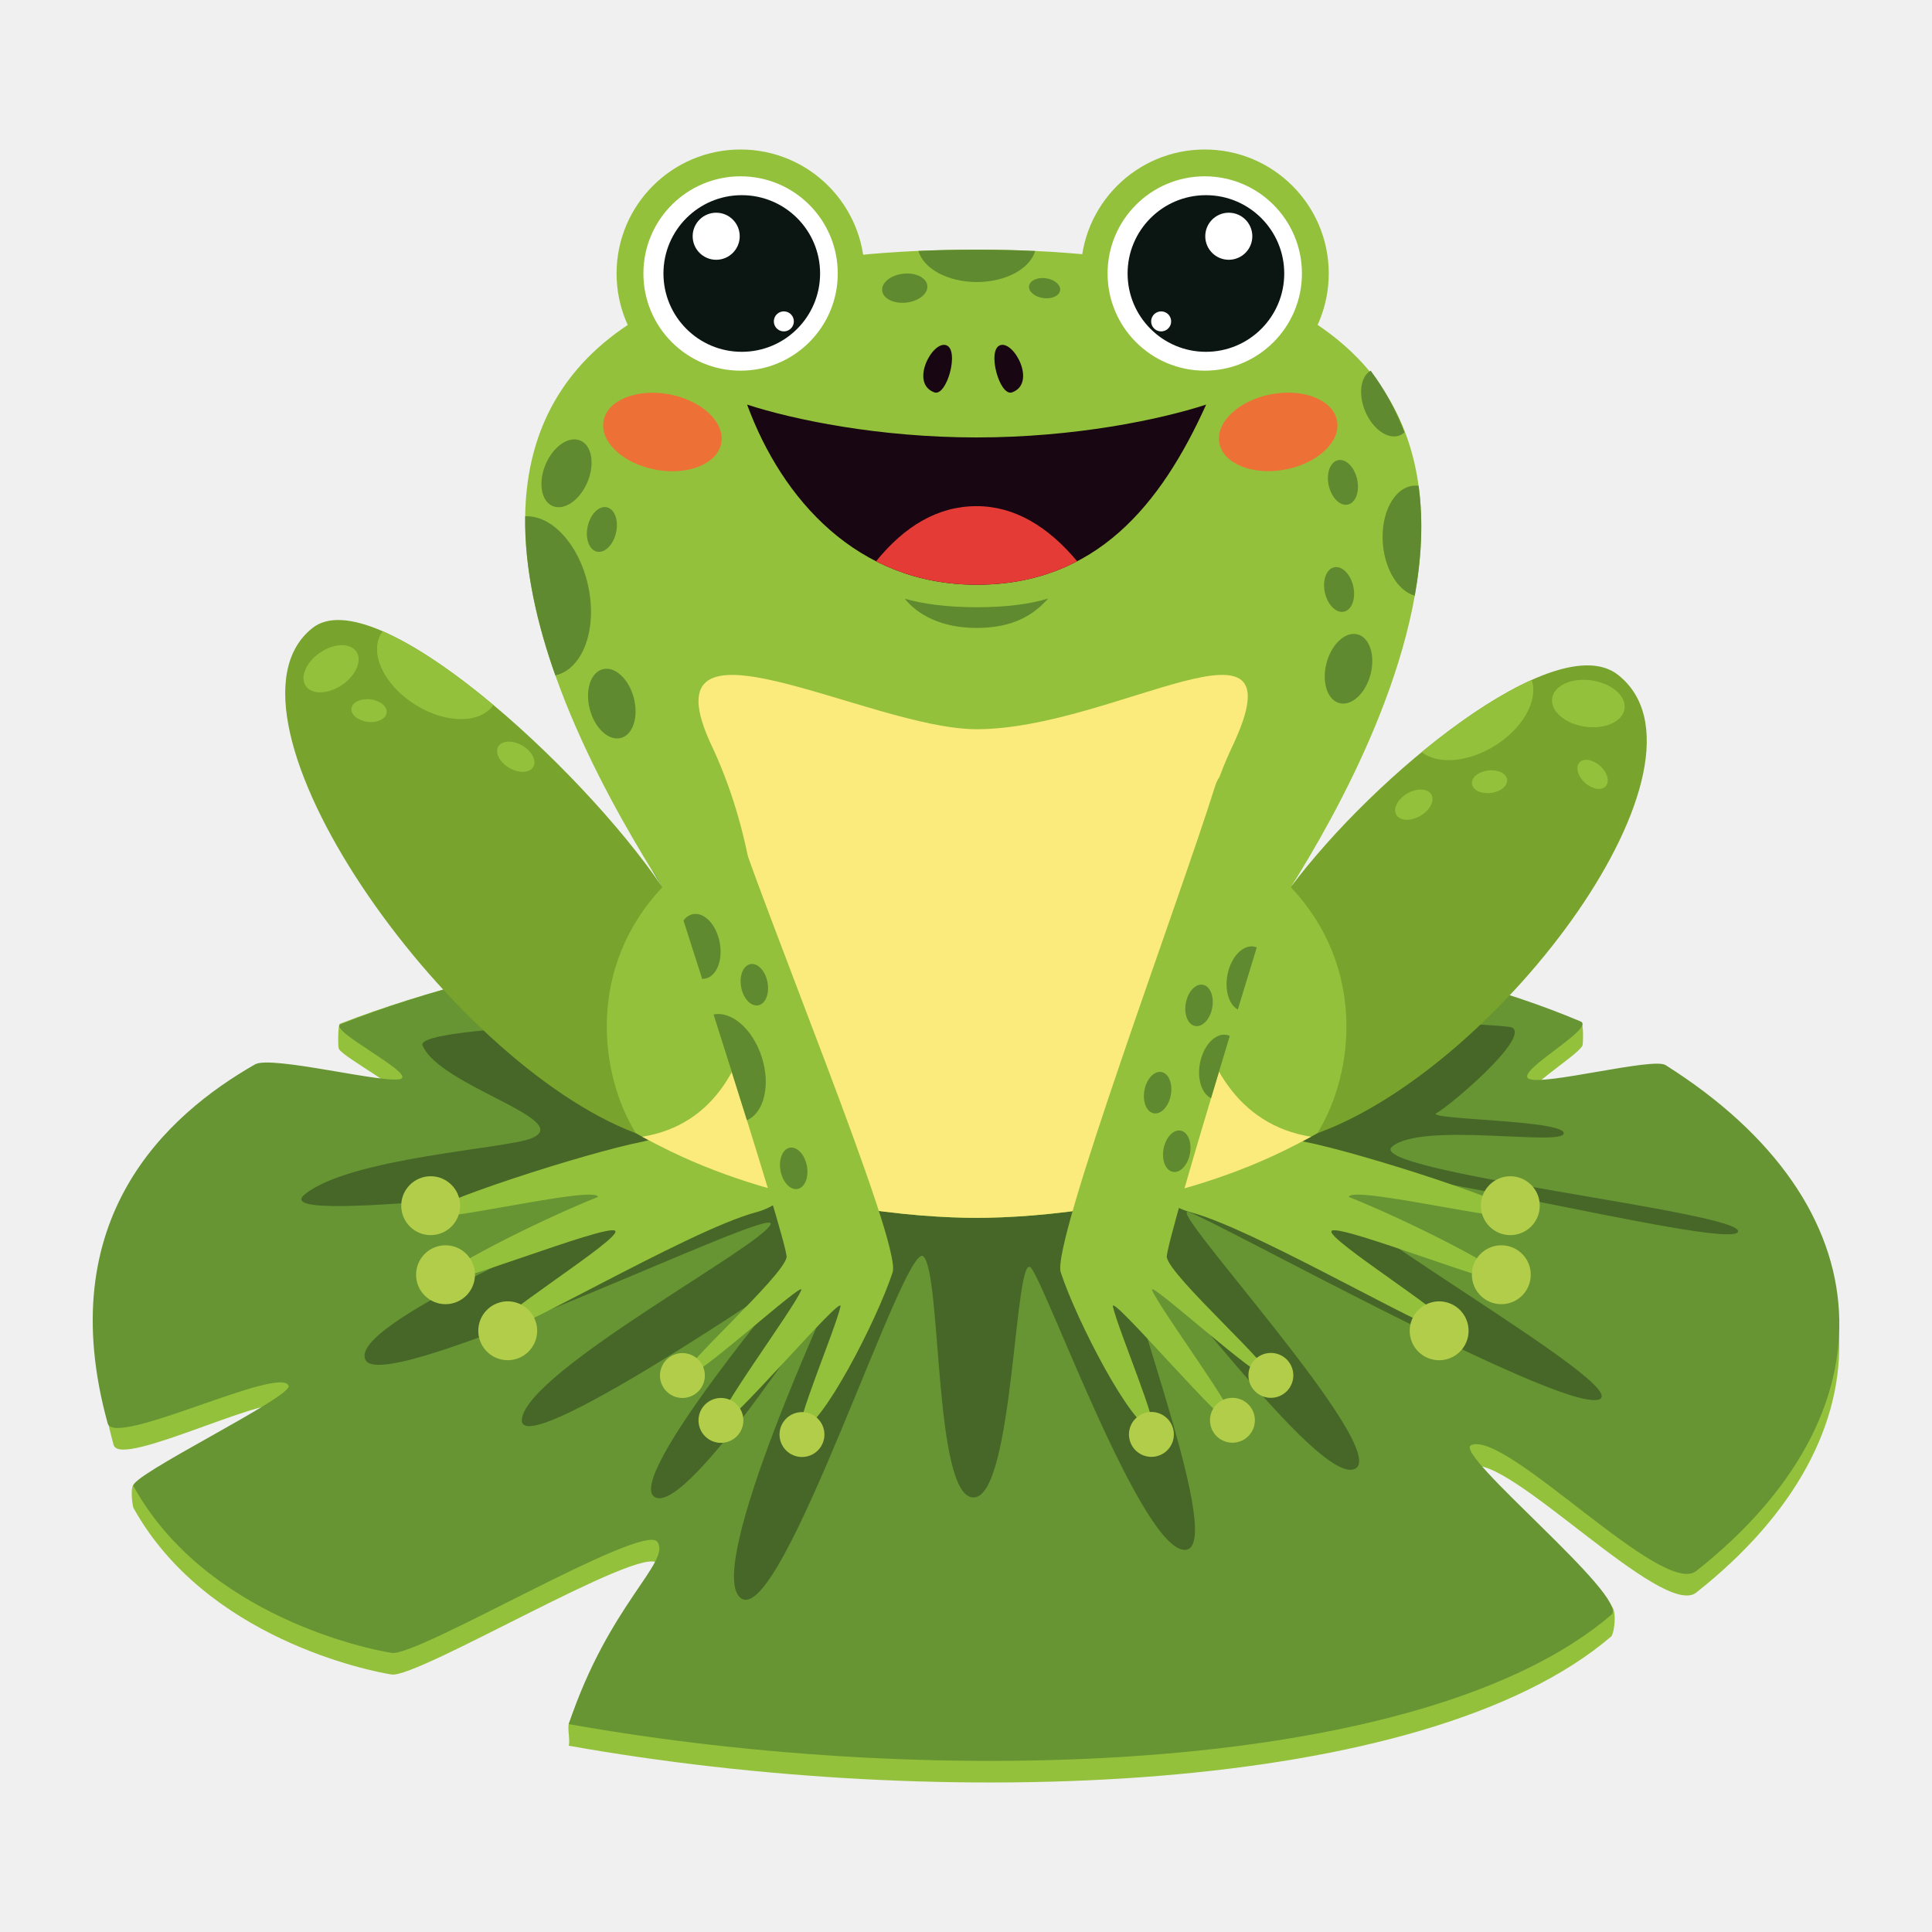
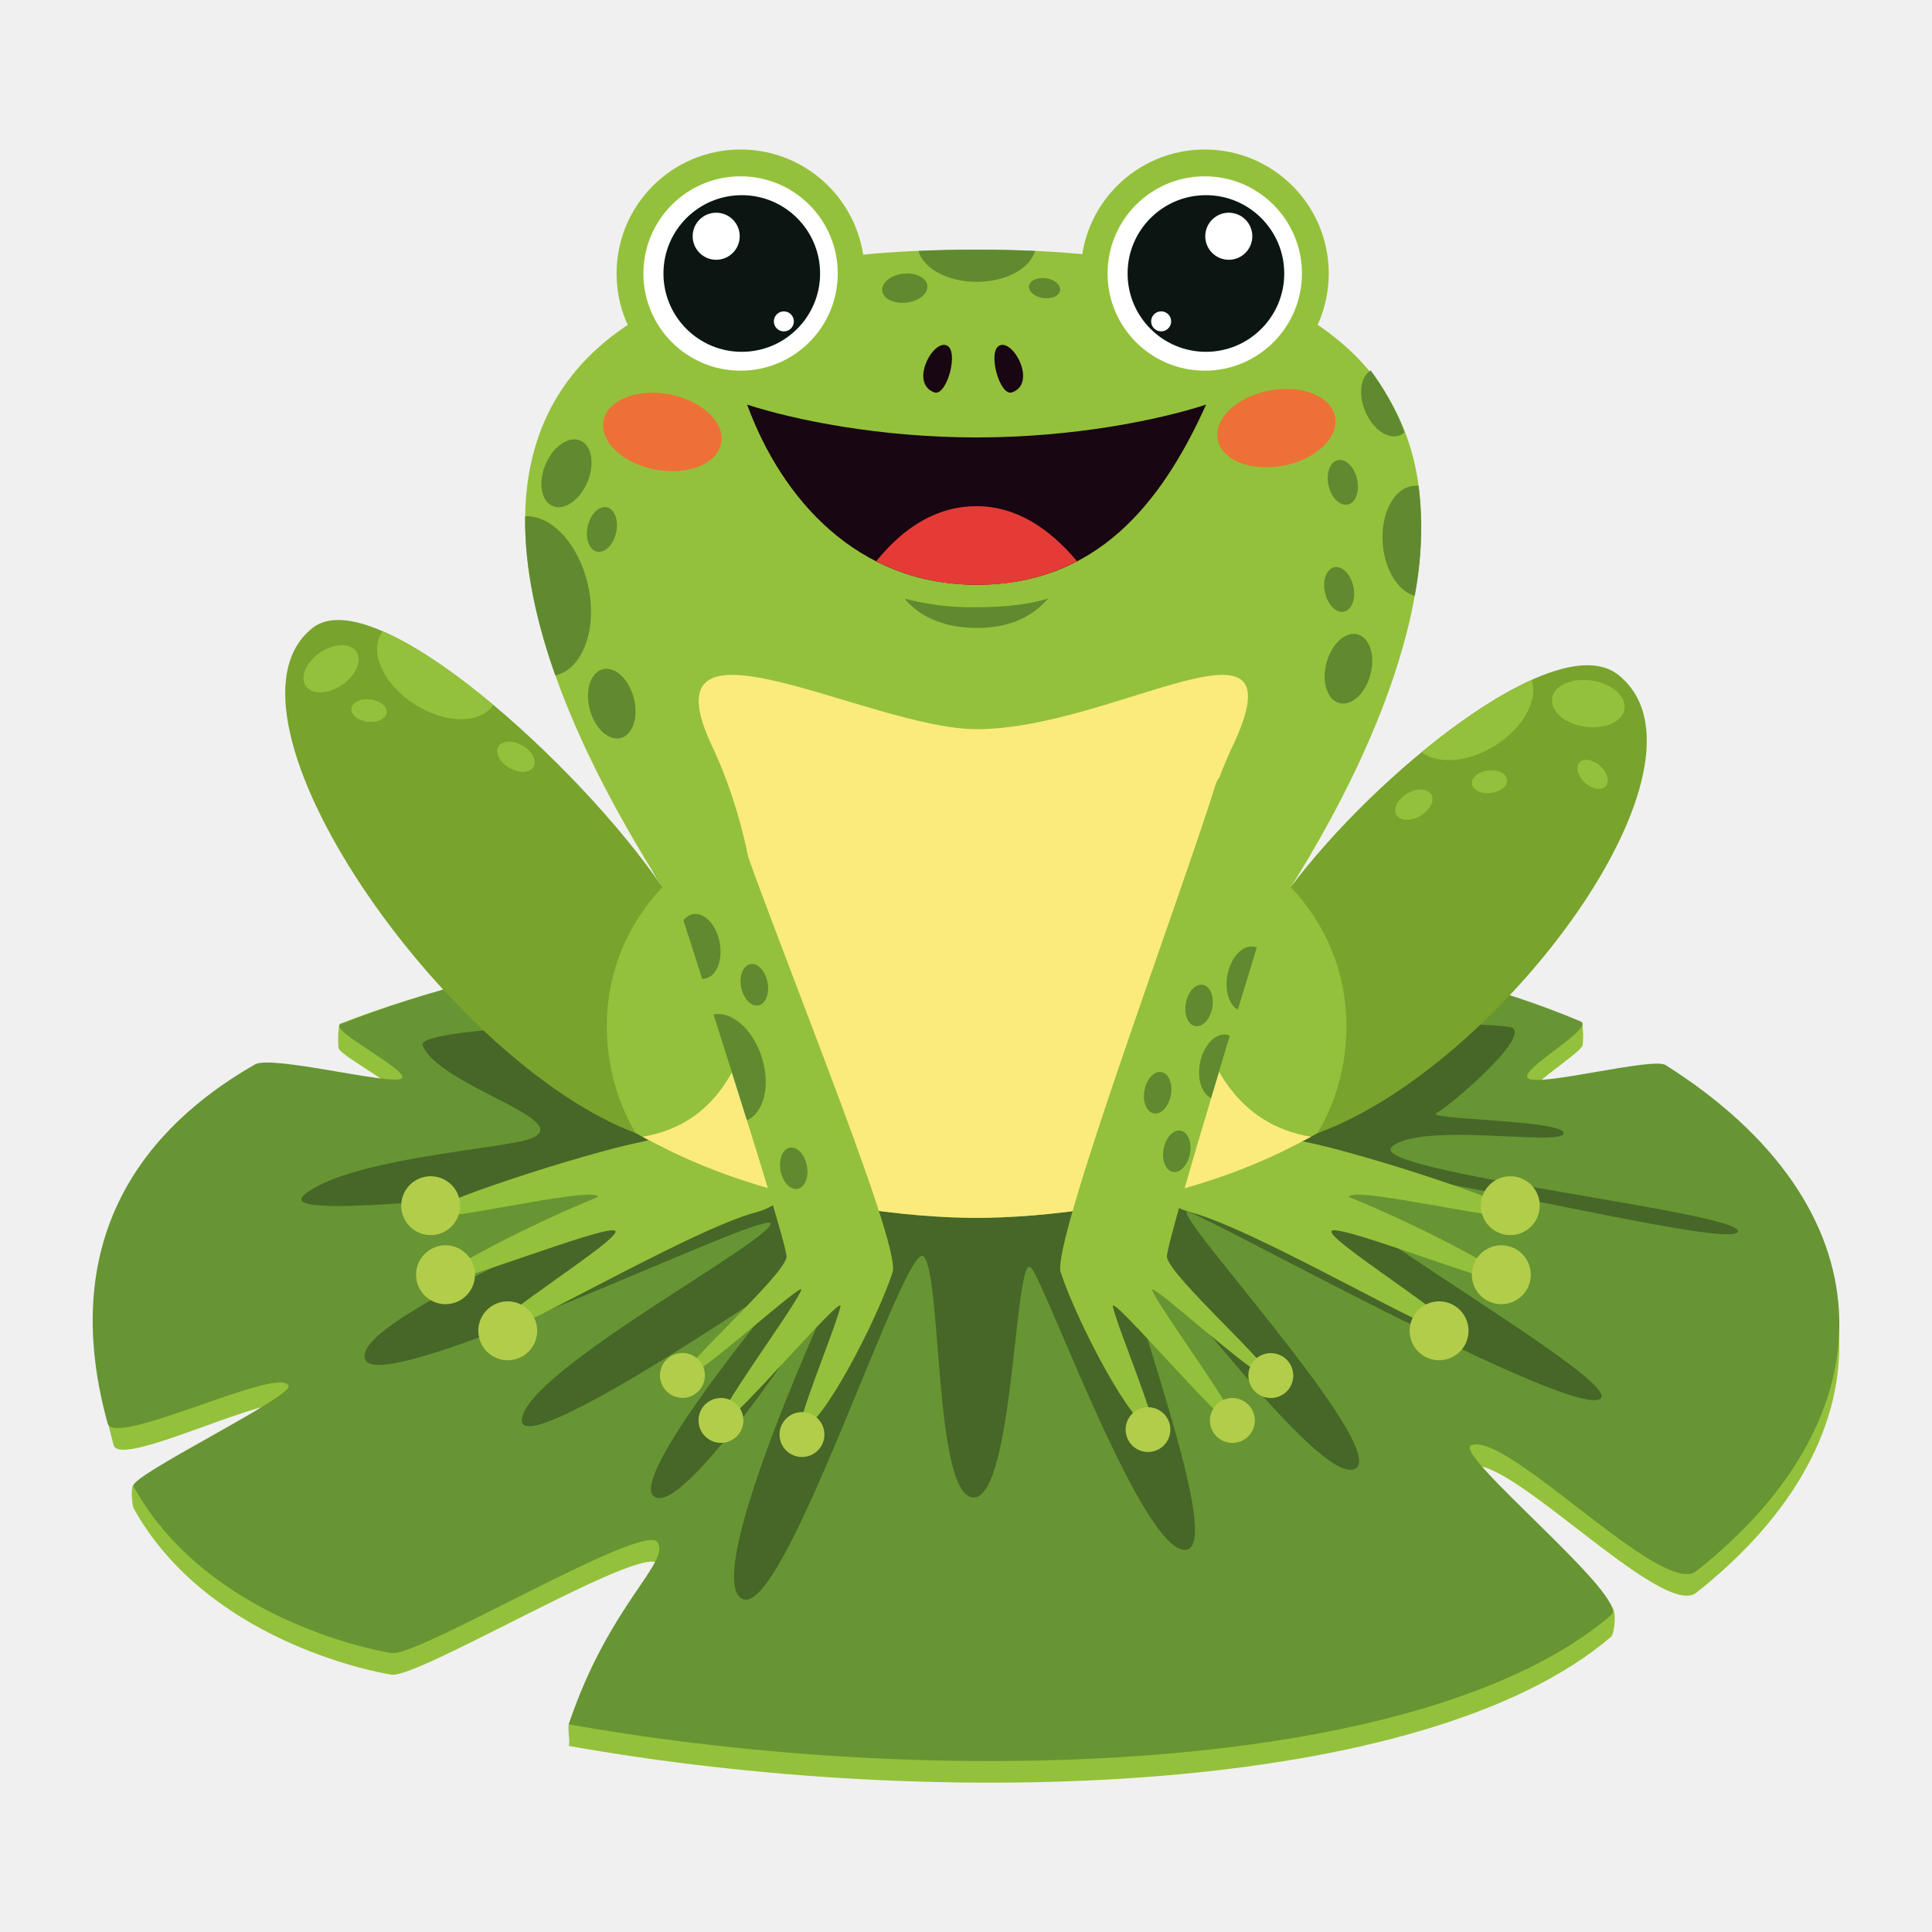
- <svg xmlns="http://www.w3.org/2000/svg" version="1.1" id="Capa_1" x="0px" y="0px" viewBox="0 0 500 500" style="enable-background:new 0 0 500 500;" xml:space="preserve">
-   <style type="text/css">
- 	.st0{fill:#EB2032;}
- 	.st1{fill:#AD1521;}
- 	.st2{fill:#C91629;}
- 	.st3{fill:#A91720;}
- 	.st4{fill:#FFC32B;}
- 	.st5{fill:#E7A024;}
- 	.st6{fill:#FFF4C2;}
- 	.st7{fill:#FFE793;}
- 	.st8{fill:#C41828;}
- 	.st9{fill:#F75259;}
- 	.st10{fill:#A55116;}
- 	.st11{fill:#743711;}
- 	.st12{fill:#BA7A12;}
- 	.st13{fill:#EEA323;}
- 	.st14{fill:#FFE68B;}
- 	.st15{fill:#EA2031;}
- 	.st16{fill:#A41320;}
- 	.st17{fill:#BF1827;}
- 	.st18{fill:#C51929;}
- 	.st19{fill:#E92232;}
- 	.st20{fill:#F0C68B;}
- 	.st21{fill:#FFE8C8;}
- 	.st22{fill:#005AB3;}
- 	.st23{fill:#0080FF;}
- 	.st24{fill:#FFC800;}
- 	.st25{fill:#FFEA00;}
- 	.st26{fill:#59B300;}
- 	.st27{fill:#88CC00;}
- 	.st28{fill:#E60049;}
- 	.st29{fill:#FF0051;}
- 	.st30{opacity:0.5;fill:#FFFFFF;}
- 	.st31{fill:#FCD6B1;}
- 	.st32{opacity:0.5;fill:#EDB174;}
- 	.st33{fill:#BA0808;}
- 	.st34{opacity:0.2;fill:#FFFFFF;}
- 	.st35{fill:#A9BEC9;}
- 	.st36{fill:#CEE6ED;}
- 	.st37{opacity:0.2;fill:#561F0B;}
- 	.st38{fill:#FCCBA2;}
- 	.st39{fill:#BDCCD4;}
- 	.st40{fill:#FF9933;}
- 	.st41{fill:#FFCC33;}
- 	.st42{fill:#FCB910;}
- 	.st43{fill:#AEC3C4;}
- 	.st44{opacity:0.3;fill:#FFFFFF;}
- 	.st45{fill:#A1ADB7;}
- 	.st46{opacity:0.3;}
- 	.st47{fill:#EF473F;}
- 	.st48{fill:#F9CB98;}
- 	.st49{fill:#C4987A;}
- 	.st50{opacity:0.2;}
- 	.st51{fill:#C69F77;}
- 	.st52{fill:#6E6E6E;}
- 	.st53{fill:#D9BF9D;}
- 	.st54{fill:#2D292B;}
- 	.st55{fill:#FFAD42;}
- 	.st56{fill:#FF3D3D;}
- 	.st57{opacity:0.15;}
- 	.st58{fill:#BABABA;}
- 	.st59{fill:#4F352D;}
- 	.st60{fill:#FBC732;}
- 	.st61{fill:#30211C;}
- 	.st62{opacity:0.8;fill:#474747;}
- 	.st63{fill:#262626;}
- 	.st64{opacity:0.6;fill:#ADADAD;}
- 	.st65{opacity:0.8;}
- 	.st66{fill:#474747;}
- 	.st67{opacity:0.25;}
- 	.st68{fill:#7B7F80;}
- 	.st69{fill:#17191C;}
- 	.st70{fill:#9C9FA1;}
- 	.st71{fill:#DBDBDA;}
- 	.st72{fill:#C2C3C3;}
- 	.st73{fill:#761113;}
- 	.st74{fill:#F17D6E;}
- 	.st75{fill:#FFFFFF;}
- 	.st76{fill:#E88B24;}
- 	.st77{fill:#F79830;}
- 	.st78{fill:#A03D23;}
- 	.st79{fill:#FFFFFF;stroke:#231F20;stroke-width:17.087;stroke-miterlimit:10;}
- 	.st80{fill:#FCDBB9;}
- 	.st81{fill:#905624;}
- 	.st82{fill:#905724;}
- 	.st83{fill:#FF618E;}
- 	.st84{fill:#231F20;}
- 	.st85{fill:#A80F3B;}
- 	.st86{opacity:0.5;fill:#F89832;}
- 	.st87{opacity:0.65;fill:#F89832;}
- 	.st88{fill:#4B200F;}
- 	.st89{fill:#914722;}
- 	.st90{fill:#592710;}
- 	.st91{fill:#A55E37;}
- 	.st92{fill:#F16E75;}
- 	.st93{fill:#2B0E07;}
- 	.st94{fill:#F37C64;}
- 	.st95{fill:#61221B;}
- 	.st96{fill:#5DC2AC;}
- 	.st97{fill:#8B434E;}
- 	.st98{fill:#924652;}
- 	.st99{fill:#54935C;}
- 	.st100{fill:#216B45;}
- 	.st101{fill:#234B32;}
- 	.st102{fill:#F29BA1;}
- 	.st103{fill:#EE787C;}
- 	.st104{fill:#352727;}
- 	.st105{fill:#E20613;}
- 	.st106{fill:#3D2932;}
- 	.st107{fill:#F8AF00;}
- 	.st108{fill:#E18800;}
- 	.st109{fill:#10AE96;}
- 	.st110{fill:#CFE7E1;}
- 	.st111{fill:#88CAC0;}
- 	.st112{fill:#080907;}
- 	.st113{fill:#F0971C;}
- 	.st114{fill:#671307;}
- 	.st115{fill:#E64610;}
- 	.st116{fill:#A8A8A8;}
- 	.st117{fill:#49494B;}
- 	.st118{fill:#D3D4D3;}
- 	.st119{fill:#2B3138;}
- 	.st120{fill:#BCBCBC;}
- 	.st121{fill:#F69678;}
- 	.st122{fill:#E97D58;}
- 	.st123{fill:#630C18;}
- 	.st124{fill:#F7A58A;}
- 	.st125{fill:#2C292A;}
- 	.st126{fill:#F9F9F5;}
- 	.st127{fill:#E8E5E5;}
- 	.st128{fill:#BDAC90;}
- 	.st129{fill:#ED7203;}
- 	.st130{fill:#F6A500;}
- 	.st131{fill:#F4EBE7;}
- 	.st132{fill:#E2D1C1;}
- 	.st133{fill:#583B37;}
- 	.st134{fill:#028D49;}
- 	.st135{fill:#6F2127;}
- 	.st136{fill:#E84F2D;}
- 	.st137{fill:#14110E;}
- 	.st138{fill:#876F62;}
- 	.st139{fill:#EF7E24;}
- 	.st140{fill:#FABE15;}
- 	.st141{fill:#F6AD00;}
- 	.st142{fill:#E64011;}
- 	.st143{fill:#180406;}
- 	.st144{fill:#EC6E1C;}
- 	.st145{fill:#94C13B;}
- 	.st146{fill:#679533;}
- 	.st147{fill:#466727;}
- 	.st148{fill:#B2CD4A;}
- 	.st149{fill:#78A32C;}
- 	.st150{fill:#319236;}
- 	.st151{fill:#0B1612;}
- 	.st152{fill:#FBEB7C;}
- 	.st153{fill:#180612;}
- 	.st154{fill:#5F8A2F;}
- 	.st155{fill:#E53B36;}
- 	.st156{fill:#ED7136;}
- </style>
-   <g>
-     <g>
-       <path class="st145" d="M103.78,284.78c3.43-1.56-14.96-10.98-16.1-13.37c-0.24-0.5-0.24-6.25,0.28-6.46    c89.46-34.71,241.64-33.11,321.32-0.24c0.51,0.21,0.49,5.4,0.25,5.9c-1.31,2.76-17.56,12.29-13.89,14.17    c3.67,1.88,32.14-5.6,35.39-3.55c57.57,36.34,59.49,90.25,7.94,130.94c-8.73,6.89-49.08-36.4-58.22-32.59    c-4.34,1.81,30.19,25.78,36.59,36.43c1.06,1.77,0.36,6.88-0.37,7.51c-48.32,41.4-173.86,45.38-269.79,28.27    c0.43-1.3-0.39-4.6,0.06-5.83c10.34-28.14,26.34-36.39,22.87-41.34c-3.62-5.17-62.03,29.77-68.75,28.74    c-5.52-0.85-48.07-9.27-66.84-43.15c-0.18-0.32-0.93-5.24,0.1-6.05c7.21-5.68,41.03-17.46,40.06-19.93    c-2.13-5.41-43.51,16.1-45.27,9.73c-14.63-52.97,13.74-79.84,36.58-92.91C70.2,278.63,100.37,286.33,103.78,284.78z" />
-       <path class="st146" d="M103.78,279.19c3.43-1.56-19.23-12.7-15.59-14.14c89.84-35.5,241.1-34.41,320.85-0.71    c4.06,1.71-17.07,12.97-13.39,14.85c3.67,1.88,32.14-5.6,35.39-3.55c57.57,36.34,59.49,90.25,7.94,130.94    c-8.73,6.89-49.08-36.4-58.22-32.59c-5.06,2.11,41.36,39.54,36.23,43.94c-48.32,41.4-173.86,45.38-269.79,28.27    c10.34-31.02,26.55-42,22.93-47.17c-3.62-5.17-62.03,29.77-68.75,28.74c-5.52-0.85-48.07-9.27-66.84-43.15    c-1.41-2.54,41.27-23.16,40.15-25.98c-2.13-5.41-45.06,16.1-46.82,9.73c-14.63-52.97,15.28-79.84,38.13-92.91    C70.2,273.03,100.37,280.73,103.78,279.19z" />
-       <g>
-         <path class="st147" d="M137.52,294.6c-6.63,2.72-46.78,4.96-58.62,14.48s95.86-6.9,86.28,0c-9.59,6.9-76.03,33.66-70.52,42.98     s107.11-40.88,104.76-35.2c-2.35,5.67-62.15,37.53-64.33,50.19s71.58-37.97,71.58-37.97s-46.06,54.52-37,58.47     c9.06,3.95,46.83-55.62,46.83-55.62s-35.26,75.71-24.51,81.82c10.75,6.11,42.17-92.96,46.97-88.6     c4.8,4.36,2.62,62.81,13.09,62.39c10.47-0.42,10.47-65.01,14.84-59.34c4.36,5.67,29.01,74.2,40.04,72.89     c11.02-1.31-20.84-79.7-15.16-78.91c5.67,0.79,49.32,62.71,58.92,57.94c9.6-4.78-49.5-68.44-43.11-66.48     s95.18,51.23,106.02,48.61c10.85-2.62-76.79-50.99-74.6-58.66c2.19-7.68,108.14,20.27,110.76,15.24     c2.62-5.03-97.24-15.63-89.47-22.11c7.77-6.48,44.29,0.06,44.4-3.43c0.12-3.49-36.27-3.49-32.92-5.24     c3.35-1.75,24-19.26,19.65-22.07c-4.35-2.81-286.42-5.92-282.06,4.58C113.73,281.07,149.09,289.85,137.52,294.6z" />
-       </g>
-     </g>
-     <g>
-       <g>
-         <path class="st145" d="M166.29,295.47c-14.3,2.78-56.4,16.28-56,19.06c0.4,2.78,43.69-7.94,44.48-4.77     c-15.89,6.35-41.7,19.46-41.31,21.84c0.4,2.38,42.9-14.7,45.68-13.11c2.78,1.59-34.95,24.62-32.57,27.01     c2.38,2.38,51.24-27.01,69.11-31.77s7.94-28.2,7.94-28.2L166.29,295.47z" />
-         <circle class="st148" cx="111.46" cy="312.03" r="7.62" />
-         <circle class="st148" cx="115.3" cy="329.9" r="7.62" />
-         <ellipse transform="matrix(0.9343 -0.3564 0.3564 0.9343 -114.1182 69.4489)" class="st148" cx="131.4" cy="344.41" rx="7.62" ry="7.62" />
-       </g>
-       <g>
-         <path class="st145" d="M337.55,295.47c14.3,2.78,56.4,16.28,56,19.06c-0.4,2.78-43.69-7.94-44.48-4.77     c15.89,6.35,41.7,19.46,41.31,21.84s-42.9-14.7-45.68-13.11c-2.78,1.59,34.95,24.62,32.57,27.01     c-2.38,2.38-51.24-27.01-69.11-31.77c-17.87-4.77-7.94-28.2-7.94-28.2L337.55,295.47z" />
-         <circle class="st148" cx="390.87" cy="312.03" r="7.62" />
-         <circle class="st148" cx="388.54" cy="329.9" r="7.62" />
-         <ellipse transform="matrix(0.3827 -0.9239 0.9239 0.3827 -88.2818 556.6926)" class="st148" cx="372.43" cy="344.41" rx="7.62" ry="7.62" />
-       </g>
-       <path class="st145" d="M396.49,207.59c-16.03-12.63-41.07-6.77-62.42,22.02c23.4-37.36,93.57-165-81.32-165    c-179.7,0-104.73,127.63-81.32,165c-21.35-28.79-46.39-34.66-62.42-22.02c-30.57,24.1,23.9,70.65,64.56,90.38    c30.14,14.62,63.98,17.21,79.19,17.21c15.21,0,49.05-2.59,79.19-17.21C372.59,278.24,427.06,231.69,396.49,207.59z" />
-       <g>
-         <g>
-           <path class="st149" d="M171.42,229.61C171.42,229.61,171.42,229.61,171.42,229.61c-21.15-31.25-74.51-79.73-90.53-67.1      c-28.36,22.35,34.41,112.18,83.66,130.77C154.98,277.74,151.9,250.3,171.42,229.61z" />
-           <path class="st149" d="M334.07,229.61C334.07,229.61,334.07,229.61,334.07,229.61c21.35-28.79,68.65-67.59,84.68-54.95      c28.36,22.35-30.21,101.33-77.81,118.62C350.51,277.74,353.59,250.3,334.07,229.61z" />
-           <path class="st150" d="M171.42,229.61c-0.9-1.69-1.84-3.32-2.8-4.88C169.52,226.44,170.46,228.07,171.42,229.61z" />
-         </g>
-       </g>
-       <g>
-         <g>
-           <circle class="st145" cx="191.66" cy="70.78" r="32.09" />
-           <circle class="st75" cx="191.66" cy="70.78" r="25.15" />
-           <circle class="st151" cx="191.97" cy="70.78" r="20.27" />
-           <circle class="st75" cx="185.35" cy="61.14" r="6.09" />
-           <ellipse transform="matrix(0.2309 -0.973 0.973 0.2309 75.0852 261.3515)" class="st75" cx="202.86" cy="83.18" rx="2.59" ry="2.59" />
-         </g>
-         <g>
-           <circle class="st145" cx="311.79" cy="70.78" r="32.09" />
-           <circle class="st75" cx="311.79" cy="70.78" r="25.15" />
-           <circle class="st151" cx="312.09" cy="70.78" r="20.27" />
-           <circle class="st75" cx="318.01" cy="61.14" r="6.09" />
-           <ellipse transform="matrix(0.9871 -0.1602 0.1602 0.9871 -9.444 49.2097)" class="st75" cx="300.5" cy="83.18" rx="2.59" ry="2.59" />
-         </g>
-       </g>
-       <path class="st152" d="M252.75,315.18c15.21,0,49.05-2.59,79.19-17.21c2.41-1.17,4.87-2.43,7.35-3.78    c-37.92-6.07-37.25-65.3-20.34-101.07c18.32-38.78-30.61-4.4-66.2-4.4c-27.92,0-86.83-34.37-68.51,4.4    c16.9,35.77,19.67,94.99-18.04,101.07c2.49,1.35,4.95,2.61,7.36,3.78C203.7,312.59,237.54,315.18,252.75,315.18z" />
-       <path class="st153" d="M252.75,113.21c-25.27,0-47.36-4.58-59.4-8.5c9.02,24.51,28.51,46.62,59.4,46.62s47.72-20.74,59.4-46.62    C300.11,108.63,278.01,113.21,252.75,113.21z" />
-       <path class="st154" d="M252.77,157.15c-7.89,0-14.07-0.89-18.62-2.21c3.3,4.12,9.43,7.57,18.62,7.57c9.27,0,14.7-3.29,18.5-7.62    C266.77,156.26,260.89,157.15,252.77,157.15z" />
-       <path class="st155" d="M252.75,151.33c10.07,0,18.64-2.2,26.03-6.07c-7.54-9.01-16.21-14.27-26.03-14.27    c-10.07,0-18.64,5.18-26.02,14.27C234.27,149.1,242.93,151.33,252.75,151.33z" />
-       <g>
-         <path class="st145" d="M188.18,206.03c9.29,29.68,45.3,115.68,42.83,123.25c-4.09,12.52-18.6,40.48-23.6,40.5     c-2.17,0.01,8.71-25.52,10.1-31.63c0.89-3.88-30.07,32.84-31.6,30.79c-1.54-2.05,19.34-29.93,21.44-35.03     c1.28-3.1-28.3,24.12-30.42,22.58s25.87-26.09,26.63-31.14c0.52-3.47-32.14-103.98-32.14-103.98S183.85,192.18,188.18,206.03z" />
-         <circle class="st148" cx="207.55" cy="371.26" r="5.81" />
-         <circle class="st148" cx="186.58" cy="367.6" r="5.81" />
-         <ellipse transform="matrix(0.2323 -0.9726 0.9726 0.2323 -210.6461 445.0719)" class="st148" cx="176.62" cy="355.98" rx="5.81" ry="5.81" />
-       </g>
-       <g>
-         <path class="st145" d="M314.46,203.48c-9.29,29.68-42.42,118.23-39.94,125.8c4.09,12.52,18.6,40.48,23.6,40.5     c2.17,0.01-8.71-25.52-10.1-31.63c-0.89-3.88,30.07,32.84,31.6,30.79c1.54-2.05-19.34-29.93-21.44-35.03     c-1.28-3.1,28.3,24.12,30.42,22.58c2.12-1.54-25.87-26.09-26.63-31.14c-0.52-3.47,28.84-98.18,28.84-98.18     S318.79,189.63,314.46,203.48z" />
-         <ellipse transform="matrix(0.9732 -0.2298 0.2298 0.9732 -77.3257 78.3925)" class="st148" cx="297.98" cy="371.26" rx="5.81" ry="5.81" />
-         <ellipse transform="matrix(0.9732 -0.2298 0.2298 0.9732 -75.9246 83.1127)" class="st148" cx="318.95" cy="367.6" rx="5.81" ry="5.81" />
-         <ellipse transform="matrix(0.9732 -0.2298 0.2298 0.9732 -72.9883 85.0889)" class="st148" cx="328.9" cy="355.98" rx="5.81" ry="5.81" />
-       </g>
-       <g>
-         <path class="st154" d="M181.72,253.32c0.26,0.01,0.52-0.01,0.78-0.06c2.95-0.56,4.63-4.74,3.76-9.35     c-0.87-4.61-3.97-7.89-6.91-7.33c-0.98,0.19-1.82,0.77-2.47,1.64C178.31,242.7,179.96,247.83,181.72,253.32z" />
-         <path class="st154" d="M194.21,249.51c-1.88,0.36-2.96,3.03-2.4,5.98c0.56,2.95,2.54,5.04,4.42,4.69     c1.88-0.36,2.96-3.03,2.4-5.98C198.07,251.25,196.09,249.15,194.21,249.51z" />
-         <path class="st154" d="M184.67,262.55c2.88,9.05,5.89,18.56,8.64,27.36c4.42-1.92,6.15-9,3.86-16.26     C194.87,266.39,189.38,261.59,184.67,262.55z" />
-         <ellipse transform="matrix(0.9826 -0.1858 0.1858 0.9826 -52.6125 43.4429)" class="st154" cx="205.42" cy="302.35" rx="3.47" ry="5.43" />
-       </g>
-       <path class="st154" d="M317.66,252.31c-0.76,4.01,0.42,7.7,2.68,8.96c1.76-5.79,3.44-11.27,4.91-16.08    c-0.22-0.09-0.45-0.16-0.68-0.21C321.63,244.42,318.53,247.7,317.66,252.31z" />
-       <path class="st154" d="M310.55,275.16c-0.78,4.11,0.48,7.89,2.86,9.05c1.6-5.33,3.24-10.79,4.86-16.12    c-0.26-0.12-0.53-0.2-0.81-0.26C314.51,267.28,311.42,270.56,310.55,275.16z" />
-       <ellipse transform="matrix(0.1858 -0.9826 0.9826 0.1858 -44.8176 541.8387)" class="st154" cx="304.56" cy="297.96" rx="5.43" ry="3.47" />
-       <ellipse transform="matrix(0.1858 -0.9826 0.9826 0.1858 -33.9625 524.6236)" class="st154" cx="299.6" cy="282.81" rx="5.43" ry="3.47" />
-       <ellipse transform="matrix(0.1858 -0.9826 0.9826 0.1858 -3.0298 516.7651)" class="st154" cx="310.32" cy="260.21" rx="5.43" ry="3.47" />
-       <g>
-         <ellipse transform="matrix(0.866 -0.5 0.5 0.866 -55.1028 210.8518)" class="st145" cx="365.9" cy="208.25" rx="5.24" ry="3.35" />
-         <ellipse transform="matrix(0.1442 -0.9896 0.9896 0.1442 171.5944 562.5943)" class="st145" cx="411.05" cy="182.09" rx="6.05" ry="9.47" />
-         <path class="st145" d="M385.14,199.39c-2.52,0.3-4.4,1.85-4.21,3.46c0.19,1.61,2.39,2.67,4.9,2.37c2.52-0.3,4.4-1.85,4.21-3.46     S387.65,199.09,385.14,199.39z" />
-         <path class="st145" d="M386.77,193.06c7.43-4.58,11.42-11.89,9.62-17.09c-8.81,3.96-18.79,10.71-28.47,18.68     C372.03,197.87,379.78,197.37,386.77,193.06z" />
-         <path class="st145" d="M408.76,197.33c-1.09,1.2-0.45,3.55,1.43,5.25c1.88,1.7,4.28,2.1,5.37,0.9c1.09-1.2,0.45-3.55-1.43-5.25     C412.25,196.54,409.84,196.13,408.76,197.33z" />
-         <path class="st145" d="M128.95,193.22c-0.92,1.6,0.36,4.07,2.86,5.52c2.5,1.45,5.28,1.32,6.21-0.28c0.92-1.6-0.36-4.07-2.86-5.52     C132.65,191.49,129.87,191.62,128.95,193.22z" />
-         <ellipse transform="matrix(0.8273 -0.5618 0.5618 0.8273 -82.4345 78.0178)" class="st145" cx="85.67" cy="173.08" rx="7.92" ry="5.06" />
-         <ellipse transform="matrix(0.1191 -0.9929 0.9929 0.1191 -98.4525 256.8228)" class="st145" cx="95.5" cy="183.89" rx="2.93" ry="4.59" />
-         <path class="st145" d="M127.68,182.44c-10.08-8.44-20.13-15.37-28.64-19.07c-0.11,0.15-0.22,0.3-0.32,0.46     c-3.25,5.14,0.63,13.42,8.67,18.51C115.32,187.34,124.32,187.36,127.68,182.44z" />
-       </g>
-       <g>
-         <ellipse transform="matrix(0.976 -0.2176 0.2176 0.976 -24.8935 79.0812)" class="st154" cx="346.57" cy="152.55" rx="3.76" ry="5.88" />
-         <path class="st154" d="M353.32,106.46c1.97,4.68,6,7.45,8.99,6.19c0.44-0.19,0.83-0.45,1.17-0.78     c-2.14-5.59-5.02-10.96-8.76-15.95C352.1,97.45,351.45,102.01,353.32,106.46z" />
-         <path class="st154" d="M367.13,125.73c-0.42-0.06-0.85-0.07-1.28-0.03c-5.06,0.43-8.62,7.19-7.96,15.1     c0.57,6.79,4.07,12.22,8.25,13.36C367.86,144.56,368.4,134.93,367.13,125.73z" />
-         <path class="st154" d="M348.83,130.58c2.03-0.45,3.1-3.39,2.39-6.56c-0.71-3.17-2.92-5.37-4.95-4.92     c-2.03,0.45-3.1,3.39-2.39,6.56C344.59,128.83,346.8,131.03,348.83,130.58z" />
-         <ellipse transform="matrix(0.2176 -0.976 0.976 0.2176 -11.8616 259.2451)" class="st154" cx="155.78" cy="137.02" rx="5.88" ry="3.76" />
-         <path class="st154" d="M239.99,73.91c-0.24-2.06-3.04-3.44-6.27-3.07s-5.65,2.34-5.41,4.4c0.24,2.06,3.04,3.44,6.27,3.07     C237.81,77.94,240.23,75.97,239.99,73.91z" />
-         <ellipse transform="matrix(0.1402 -0.9901 0.9901 0.1402 158.5932 331.7967)" class="st154" cx="270.35" cy="74.58" rx="2.59" ry="4.06" />
-         <ellipse transform="matrix(0.3885 -0.9215 0.9215 0.3885 -23.2178 209.9949)" class="st154" cx="146.6" cy="122.49" rx="9.2" ry="5.88" />
-         <ellipse transform="matrix(0.1878 -0.9822 0.9822 0.1878 29.4352 259.1755)" class="st156" cx="171.42" cy="111.79" rx="9.91" ry="15.5" />
-         <ellipse transform="matrix(0.9822 -0.1878 0.1878 0.9822 -15.1064 64.1001)" class="st156" cx="330.8" cy="111.79" rx="15.5" ry="9.91" />
-         <ellipse transform="matrix(0.9667 -0.256 0.256 0.9667 -41.3372 46.5954)" class="st154" cx="158.33" cy="182.09" rx="5.88" ry="9.2" />
-         <path class="st154" d="M152.16,151.37c-2.37-10.56-9.43-18.1-16.24-17.75c-0.21,13.56,3.05,27.75,7.81,41.18     C150.92,173.12,154.7,162.66,152.16,151.37z" />
-         <path class="st154" d="M252.75,64.62c-5.23,0-10.25,0.11-15.06,0.32c1.3,4.58,7.57,8.05,15.11,8.05c7.52,0,13.78-3.46,15.09-8.03     C263.06,64.73,258.02,64.62,252.75,64.62z" />
-         <ellipse transform="matrix(0.256 -0.9667 0.9667 0.256 92.3386 466.1249)" class="st154" cx="348.98" cy="173.08" rx="9.2" ry="5.88" />
-       </g>
-       <g>
-         <path class="st153" d="M244.91,89.35c-3.57-1.3-9.54,9.83-3.12,12.19C245.02,102.73,248.38,90.62,244.91,89.35z" />
-         <path class="st153" d="M258.82,89.35c3.57-1.3,9.54,9.83,3.12,12.19C258.71,102.73,255.35,90.62,258.82,89.35z" />
-       </g>
-     </g>
-   </g>
+ <svg xmlns="http://www.w3.org/2000/svg" id="Capa_1" data-name="Capa 1" viewBox="0 0 500 500">
+   <path d="M103.78,284.78c3.43-1.56-15-11-16.1-13.38-.24-.5-.24-6.25.29-6.45,89.46-34.71,241.63-33.11,321.32-.24.51.21.49,5.4.25,5.9-1.31,2.76-17.56,12.28-13.89,14.17s32.14-5.61,35.39-3.56c57.57,36.34,59.49,90.26,7.93,131-8.73,6.89-49.08-36.4-58.21-32.59-4.34,1.81,30.19,25.77,36.59,36.43,1.07,1.77.36,6.88-.37,7.51-48.32,41.4-173.86,45.37-269.79,28.27.43-1.3-.39-4.6.06-5.83,10.34-28.14,26.34-36.39,22.87-41.34-3.62-5.17-62,29.77-68.75,28.74-5.52-.85-48.07-9.27-66.84-43.16-.18-.31-.94-5.23.09-6.05,7.21-5.68,41-17.46,40.06-19.93-2.13-5.41-43.51,16.1-45.27,9.73C14.77,321,43.15,294.11,66,281,70.2,278.63,100.37,286.33,103.78,284.78Z" fill="#94c13b" />
+   <path d="M103.78,279.19c3.43-1.56-19.23-12.7-15.59-14.14,89.84-35.5,241.1-34.41,320.85-.72,4.06,1.72-17.06,13-13.39,14.86s32.14-5.61,35.39-3.56c57.57,36.34,59.49,90.26,7.93,131-8.73,6.89-49.08-36.4-58.21-32.59-5.07,2.1,41.36,39.54,36.22,43.94-48.32,41.39-173.86,45.37-269.79,28.27,10.34-31,26.55-42,22.93-47.17s-62,29.77-68.75,28.74c-5.52-.85-48.07-9.27-66.84-43.16-1.41-2.54,41.26-23.15,40.15-26-2.13-5.42-45.06,16.1-46.82,9.73-14.63-53,15.29-79.85,38.13-92.92C70.2,273,100.37,280.73,103.78,279.19Z" fill="#679533" />
+   <path d="M137.52,294.6c-6.64,2.72-46.78,5-58.62,14.48s95.87-6.9,86.28,0-76,33.67-70.52,43,107.11-40.88,104.75-35.2-62.15,37.53-64.33,50.19,71.58-38,71.58-38-46.06,54.52-37,58.46,46.84-55.61,46.84-55.61S181.24,407.64,192,413.75s42.18-93,47-88.6,2.62,62.81,13.09,62.39,10.48-65,14.84-59.34,29,74.2,40,72.89-20.84-79.69-15.16-78.91,49.32,62.71,58.92,57.94-49.5-68.44-43.11-66.48,95.18,51.23,106,48.61-76.79-51-74.6-58.67,108.14,20.27,110.76,15.25-97.24-15.63-89.47-22.11,44.29.06,44.4-3.43-36.27-3.49-32.91-5.24,24-19.26,19.65-22.07S105,260.06,109.37,270.56,149.09,289.85,137.52,294.6Z" fill="#466727" />
+   <path d="M166.29,295.47c-14.3,2.78-56.4,16.28-56,19.06s43.69-7.94,44.49-4.76c-15.89,6.35-41.71,19.46-41.31,21.84s42.9-14.7,45.68-13.11-34.95,24.63-32.57,27,51.23-27,69.11-31.77,7.94-28.2,7.94-28.2Z" fill="#94c13b" />
+   <circle cx="111.46" cy="312.03" r="7.62" fill="#b2cd4a" />
+   <circle cx="115.3" cy="329.9" r="7.62" fill="#b2cd4a" />
+   <circle cx="131.4" cy="344.41" r="7.62" transform="translate(-114.12 69.45) rotate(-20.88)" fill="#b2cd4a" />
+   <path d="M337.55,295.47c14.3,2.78,56.4,16.28,56,19.06s-43.69-7.94-44.48-4.76c15.89,6.35,41.7,19.46,41.31,21.84s-42.9-14.7-45.68-13.11,34.95,24.63,32.57,27-51.24-27-69.11-31.77-7.94-28.2-7.94-28.2Z" fill="#94c13b" />
+   <circle cx="390.87" cy="312.03" r="7.62" fill="#b2cd4a" />
+   <circle cx="388.54" cy="329.9" r="7.62" fill="#b2cd4a" />
+   <circle cx="372.43" cy="344.41" r="7.62" transform="translate(-88.28 556.69) rotate(-67.5)" fill="#b2cd4a" />
+   <path d="M396.49,207.59c-16-12.64-41.07-6.77-62.42,22,23.4-37.36,93.57-165-81.32-165-179.7,0-104.73,127.63-81.33,165C150.07,200.82,125,195,109,207.59c-30.57,24.1,23.9,70.65,64.56,90.38,30.14,14.62,64,17.21,79.19,17.21s49-2.59,79.19-17.21C372.59,278.24,427.06,231.69,396.49,207.59Z" fill="#94c13b" />
+   <path d="M171.42,229.61h0c-21.14-31.25-74.5-79.73-90.53-67.1C52.53,184.87,115.3,274.7,164.56,293.28,155,277.74,151.9,250.3,171.42,229.61Z" fill="#78a32c" />
+   <path d="M334.07,229.61h0c21.35-28.79,68.65-67.59,84.68-55C447.11,197,388.54,276,340.94,293.28,350.51,277.74,353.59,250.3,334.07,229.61Z" fill="#78a32c" />
+   <path d="M171.42,229.61q-1.35-2.54-2.79-4.88C169.52,226.44,170.46,228.07,171.42,229.61Z" fill="#319236" />
+   <circle cx="191.66" cy="70.78" r="32.09" fill="#94c13b" />
+   <circle cx="191.66" cy="70.78" r="25.15" fill="#fff" />
+   <circle cx="191.97" cy="70.78" r="20.27" fill="#0b1612" />
+   <circle cx="185.35" cy="61.14" r="6.09" fill="#fff" />
+   <circle cx="202.86" cy="83.18" r="2.59" transform="translate(75.09 261.35) rotate(-76.65)" fill="#fff" />
+   <circle cx="311.79" cy="70.78" r="32.09" fill="#94c13b" />
+   <circle cx="311.79" cy="70.78" r="25.15" fill="#fff" />
+   <circle cx="312.09" cy="70.78" r="20.27" fill="#0b1612" />
+   <circle cx="318.01" cy="61.14" r="6.09" fill="#fff" />
+   <circle cx="300.5" cy="83.18" r="2.59" transform="translate(-9.44 49.21) rotate(-9.22)" fill="#fff" />
+   <path d="M252.75,315.18c15.21,0,49-2.59,79.19-17.21,2.4-1.17,4.86-2.44,7.35-3.78C301.37,288.11,302,228.89,319,193.11c18.32-38.77-30.61-4.4-66.2-4.4-27.92,0-86.83-34.37-68.51,4.4,16.9,35.78,19.68,95-18,101.07,2.49,1.35,5,2.62,7.36,3.79C203.7,312.59,237.54,315.18,252.75,315.18Z" fill="#fbeb7c" />
+   <path d="M252.75,113.21c-25.27,0-47.36-4.58-59.4-8.5,9,24.51,28.51,46.62,59.4,46.62s47.72-20.74,59.39-46.62C300.11,108.63,278,113.21,252.75,113.21Z" fill="#180612" />
+   <path d="M252.77,157.15a68,68,0,0,1-18.62-2.21c3.3,4.12,9.43,7.57,18.62,7.57s14.7-3.29,18.5-7.61C266.77,156.26,260.89,157.15,252.77,157.15Z" fill="#5f8a2f" />
+   <path d="M252.75,151.33a55.08,55.08,0,0,0,26-6.07c-7.54-9-16.21-14.26-26-14.26-10.07,0-18.64,5.18-26,14.26A56.68,56.68,0,0,0,252.75,151.33Z" fill="#e53b36" />
+   <path d="M188.18,206c9.29,29.68,45.3,115.68,42.83,123.25-4.09,12.53-18.6,40.49-23.6,40.5-2.17,0,8.7-25.52,10.1-31.63.89-3.88-30.07,32.84-31.6,30.79s19.33-29.93,21.44-35c1.27-3.1-28.3,24.12-30.42,22.58s25.87-26.08,26.63-31.14c.52-3.47-32.14-104-32.14-104S183.85,192.18,188.18,206Z" fill="#94c13b" />
+   <circle cx="207.55" cy="371.26" r="5.81" fill="#b2cd4a" />
+   <circle cx="186.58" cy="367.6" r="5.81" fill="#b2cd4a" />
+   <circle cx="176.62" cy="355.98" r="5.81" transform="translate(-210.65 445.07) rotate(-76.57)" fill="#b2cd4a" />
+   <path d="M314.46,203.48c-9.29,29.68-42.42,118.23-39.95,125.8,4.1,12.53,18.6,40.49,23.6,40.5,2.17,0-8.7-25.52-10.1-31.63-.89-3.88,30.07,32.84,31.61,30.79s-19.34-29.93-21.44-35c-1.28-3.1,28.29,24.12,30.41,22.58S302.72,330.41,302,325.35c-.52-3.47,28.84-98.18,28.84-98.18S318.79,189.63,314.46,203.48Z" fill="#94c13b" />
+   <circle cx="297.98" cy="371.26" r="5.81" transform="matrix(0.97, -0.23, 0.23, 0.97, -77.33, 78.39)" fill="#b2cd4a" />
+   <circle cx="318.95" cy="367.6" r="5.81" transform="translate(-75.92 83.11) rotate(-13.28)" fill="#b2cd4a" />
+   <circle cx="328.9" cy="355.98" r="5.81" transform="translate(-72.99 85.09) rotate(-13.28)" fill="#b2cd4a" />
+   <path d="M181.72,253.32a3.38,3.38,0,0,0,.77-.06c2.95-.56,4.63-4.74,3.76-9.35s-4-7.89-6.91-7.33a4,4,0,0,0-2.47,1.64C178.31,242.7,180,247.83,181.72,253.32Z" fill="#5f8a2f" />
+   <path d="M194.21,249.51c-1.88.35-3,3-2.4,6s2.54,5,4.42,4.69,3-3,2.4-6S196.09,249.15,194.21,249.51Z" fill="#5f8a2f" />
+   <path d="M184.67,262.55c2.88,9.05,5.89,18.56,8.63,27.37,4.42-1.92,6.16-9,3.86-16.27S189.38,261.59,184.67,262.55Z" fill="#5f8a2f" />
+   <ellipse cx="205.42" cy="302.35" rx="3.47" ry="5.43" transform="translate(-52.61 43.44) rotate(-10.71)" fill="#5f8a2f" />
+   <path d="M317.66,252.31c-.76,4,.42,7.7,2.68,9,1.76-5.79,3.44-11.28,4.91-16.08a3,3,0,0,0-.68-.21C321.63,244.42,318.53,247.7,317.66,252.31Z" fill="#5f8a2f" />
+   <path d="M310.55,275.16c-.78,4.12.48,7.9,2.86,9,1.59-5.33,3.24-10.79,4.86-16.12a3.83,3.83,0,0,0-.81-.26C314.51,267.28,311.42,270.56,310.55,275.16Z" fill="#5f8a2f" />
+   <ellipse cx="304.56" cy="297.96" rx="5.43" ry="3.47" transform="translate(-44.82 541.84) rotate(-79.29)" fill="#5f8a2f" />
+   <ellipse cx="299.6" cy="282.81" rx="5.43" ry="3.47" transform="translate(-33.96 524.62) rotate(-79.29)" fill="#5f8a2f" />
+   <ellipse cx="310.32" cy="260.21" rx="5.43" ry="3.47" transform="translate(-3.03 516.77) rotate(-79.29)" fill="#5f8a2f" />
+   <ellipse cx="365.9" cy="208.25" rx="5.24" ry="3.35" transform="translate(-55.1 210.85) rotate(-30)" fill="#94c13b" />
+   <ellipse cx="411.05" cy="182.09" rx="6.05" ry="9.47" transform="translate(171.59 562.59) rotate(-81.71)" fill="#94c13b" />
+   <path d="M385.14,199.39c-2.52.3-4.4,1.85-4.21,3.46s2.39,2.67,4.91,2.36,4.4-1.85,4.2-3.46S387.65,199.09,385.14,199.39Z" fill="#94c13b" />
+   <path d="M386.77,193.06c7.43-4.58,11.41-11.89,9.62-17.09-8.81,4-18.79,10.7-28.47,18.68C372,197.87,379.78,197.37,386.77,193.06Z" fill="#94c13b" />
+   <path d="M408.76,197.33c-1.09,1.21-.45,3.56,1.43,5.26s4.28,2.1,5.37.9.45-3.55-1.43-5.25S409.84,196.13,408.76,197.33Z" fill="#94c13b" />
+   <path d="M129,193.22c-.93,1.6.35,4.07,2.86,5.52s5.28,1.32,6.21-.28-.36-4.07-2.86-5.52S129.87,191.62,129,193.22Z" fill="#94c13b" />
+   <ellipse cx="85.67" cy="173.08" rx="7.92" ry="5.06" transform="translate(-82.43 78.02) rotate(-34.18)" fill="#94c13b" />
+   <ellipse cx="95.5" cy="183.89" rx="2.93" ry="4.59" transform="translate(-98.45 256.82) rotate(-83.16)" fill="#94c13b" />
+   <path d="M127.68,182.44c-10.07-8.45-20.13-15.37-28.63-19.07a4.84,4.84,0,0,0-.33.46c-3.25,5.13.64,13.42,8.67,18.5S124.32,187.36,127.68,182.44Z" fill="#94c13b" />
+   <ellipse cx="346.57" cy="152.55" rx="3.76" ry="5.88" transform="translate(-24.89 79.08) rotate(-12.57)" fill="#5f8a2f" />
+   <path d="M353.32,106.46c2,4.68,6,7.45,9,6.19a3.87,3.87,0,0,0,1.17-.78,65.88,65.88,0,0,0-8.75-16C352.1,97.45,351.45,102,353.32,106.46Z" fill="#5f8a2f" />
+   <path d="M367.13,125.73a6,6,0,0,0-1.27,0c-5.07.43-8.63,7.19-8,15.11.57,6.79,4.07,12.22,8.25,13.36A91.53,91.53,0,0,0,367.13,125.73Z" fill="#5f8a2f" />
+   <path d="M348.83,130.58c2-.45,3.1-3.39,2.39-6.56s-2.92-5.37-5-4.92-3.09,3.39-2.39,6.56S346.8,131,348.83,130.58Z" fill="#5f8a2f" />
+   <ellipse cx="155.78" cy="137.02" rx="5.88" ry="3.76" transform="translate(-11.86 259.25) rotate(-77.43)" fill="#5f8a2f" />
+   <path d="M240,73.91c-.23-2.06-3-3.44-6.26-3.07s-5.65,2.34-5.42,4.41,3,3.43,6.27,3.06S240.23,76,240,73.91Z" fill="#5f8a2f" />
+   <ellipse cx="270.35" cy="74.58" rx="2.59" ry="4.06" transform="translate(158.59 331.8) rotate(-81.94)" fill="#5f8a2f" />
+   <ellipse cx="146.6" cy="122.49" rx="9.2" ry="5.88" transform="translate(-23.22 209.99) rotate(-67.14)" fill="#5f8a2f" />
+   <ellipse cx="171.42" cy="111.79" rx="9.91" ry="15.5" transform="translate(29.44 259.18) rotate(-79.18)" fill="#ed7136" />
+   <ellipse cx="330.8" cy="111.79" rx="15.5" ry="9.91" transform="matrix(0.98, -0.19, 0.19, 0.98, -15.11, 64.1)" fill="#ed7136" />
+   <ellipse cx="158.33" cy="182.09" rx="5.88" ry="9.2" transform="translate(-41.34 46.6) rotate(-14.83)" fill="#5f8a2f" />
+   <path d="M152.16,151.37c-2.38-10.56-9.43-18.1-16.25-17.75-.2,13.56,3.05,27.75,7.81,41.18C150.92,173.12,154.7,162.66,152.16,151.37Z" fill="#5f8a2f" />
+   <path d="M252.75,64.62c-5.24,0-10.25.11-15.06.32,1.3,4.58,7.57,8,15.11,8s13.77-3.46,15.09-8Q260.65,64.62,252.75,64.62Z" fill="#5f8a2f" />
+   <ellipse cx="348.98" cy="173.08" rx="9.2" ry="5.88" transform="translate(92.34 466.12) rotate(-75.17)" fill="#5f8a2f" />
+   <path d="M244.91,89.35c-3.57-1.3-9.54,9.83-3.12,12.2C245,102.73,248.38,90.62,244.91,89.35Z" fill="#180612" />
+   <path d="M258.82,89.35c3.57-1.3,9.54,9.83,3.12,12.2C258.71,102.73,255.35,90.62,258.82,89.35Z" fill="#180612" />
</svg>
